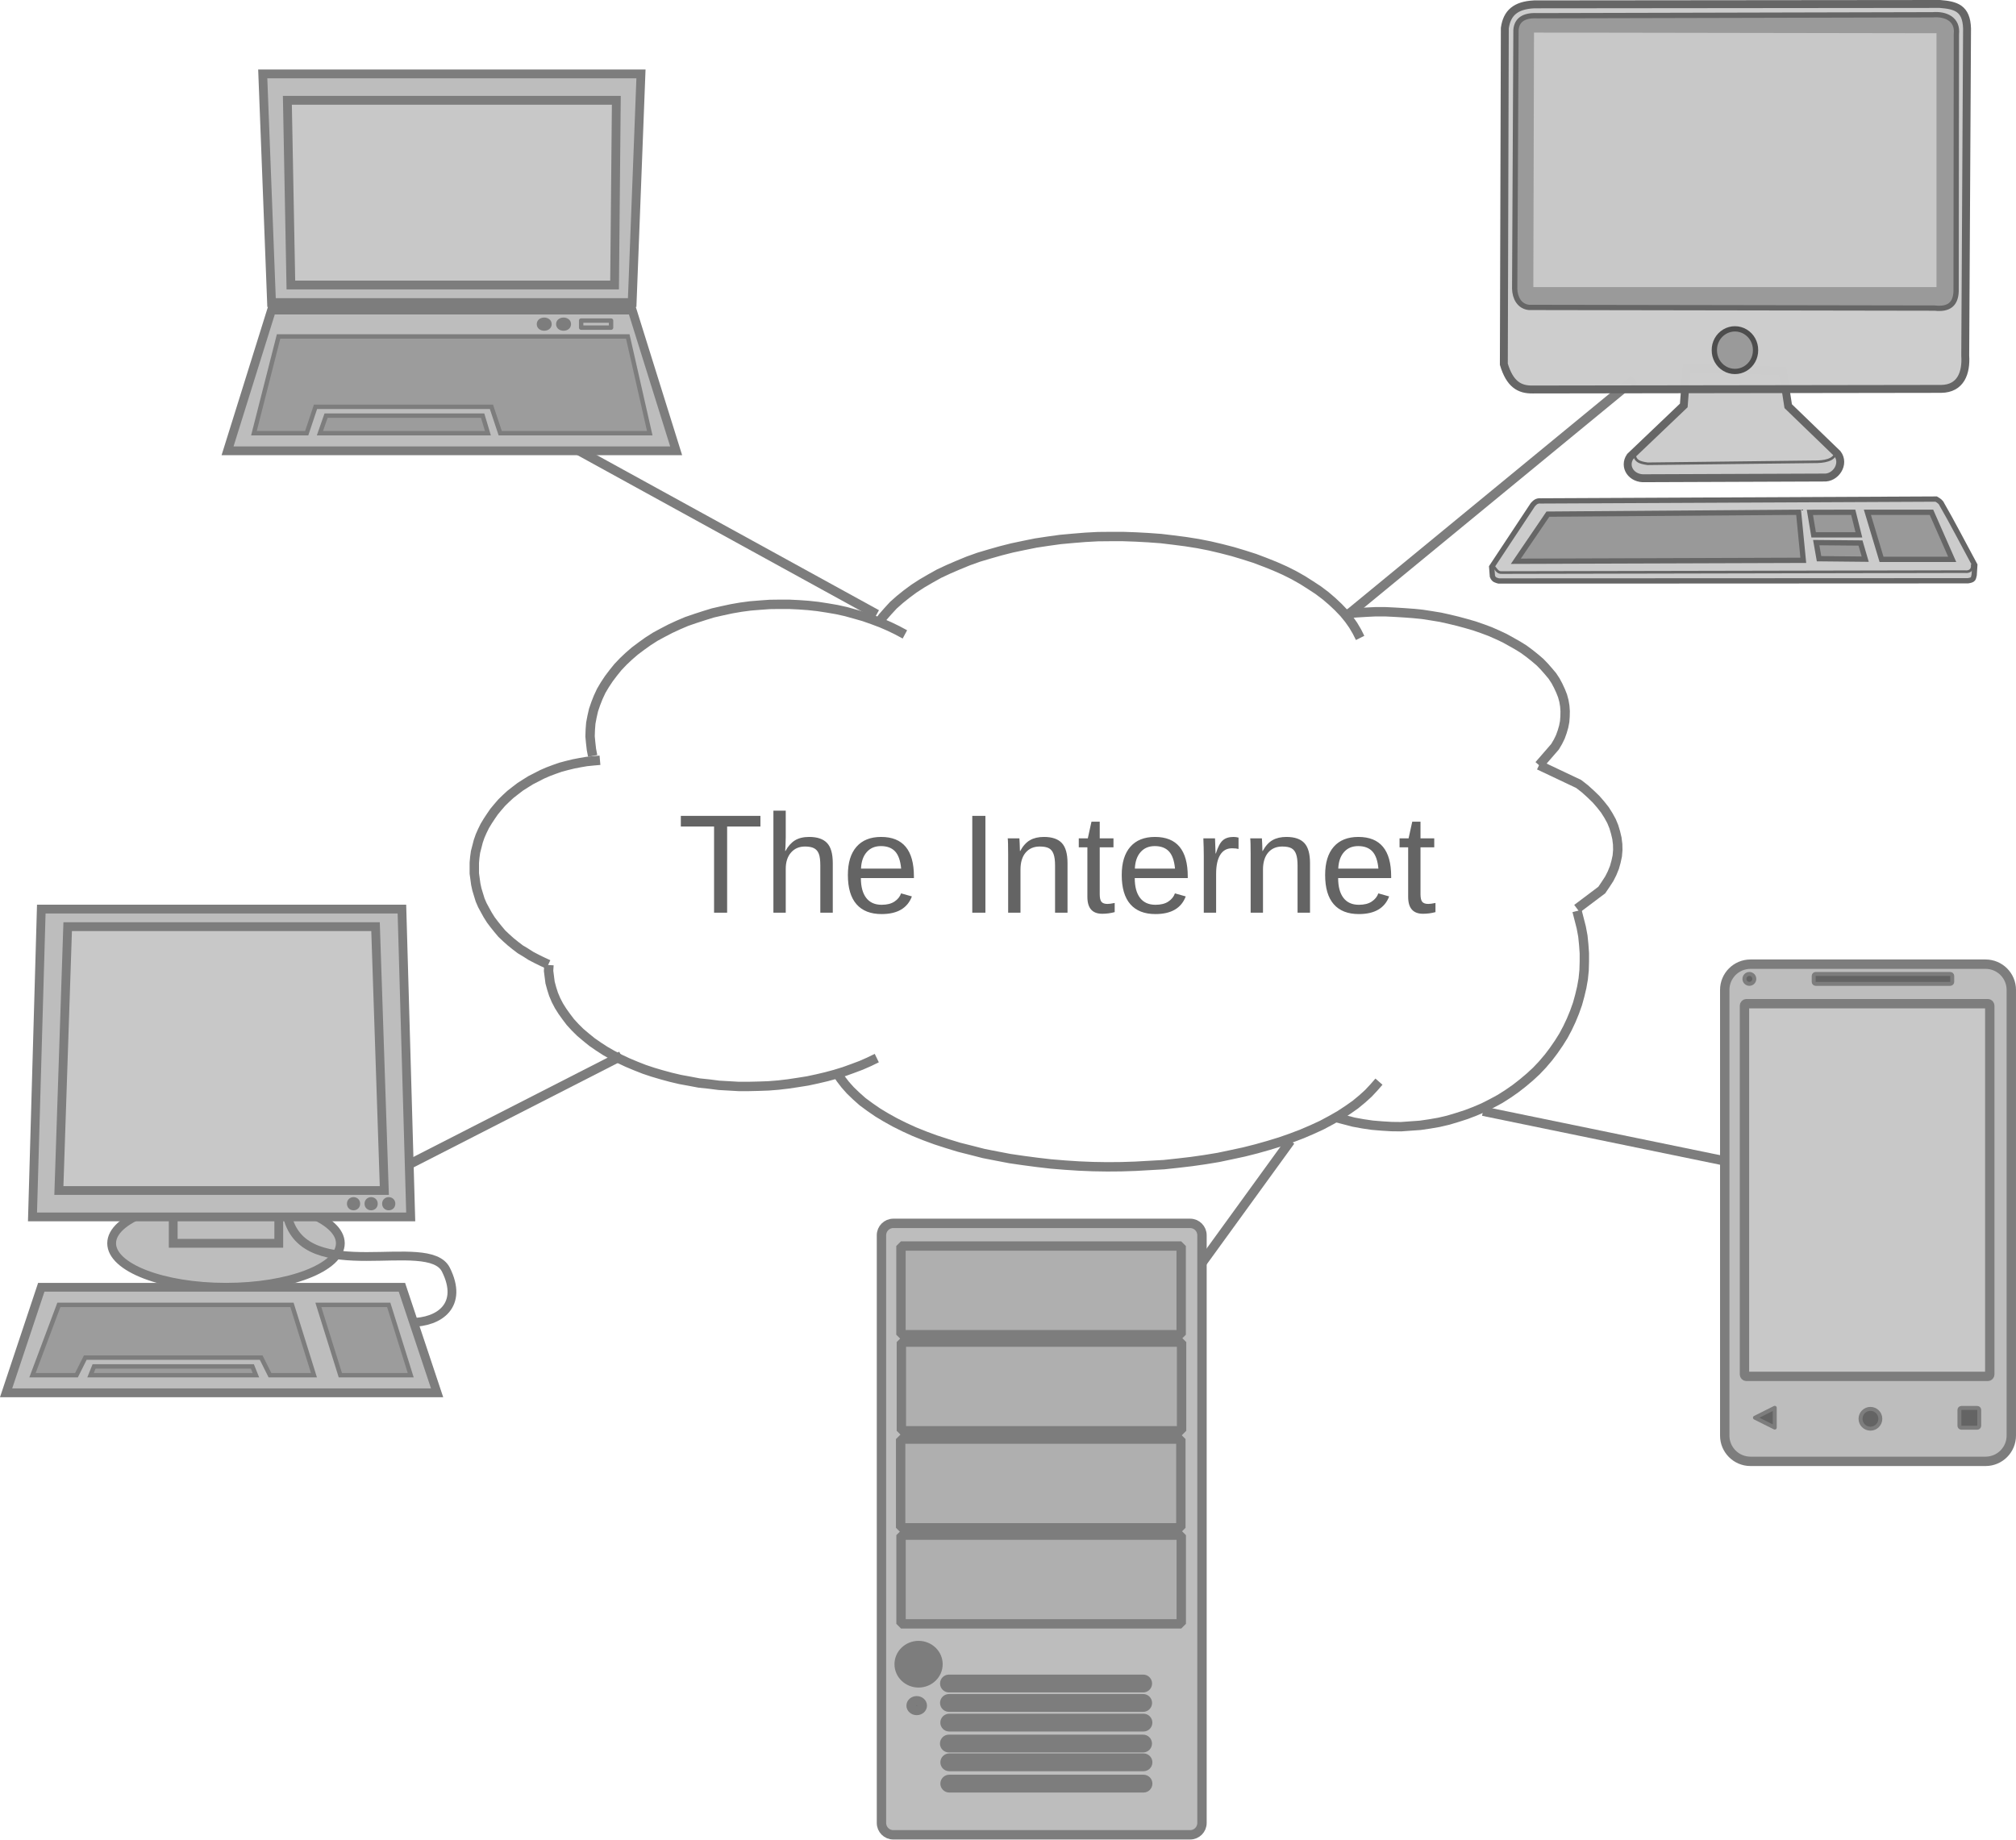
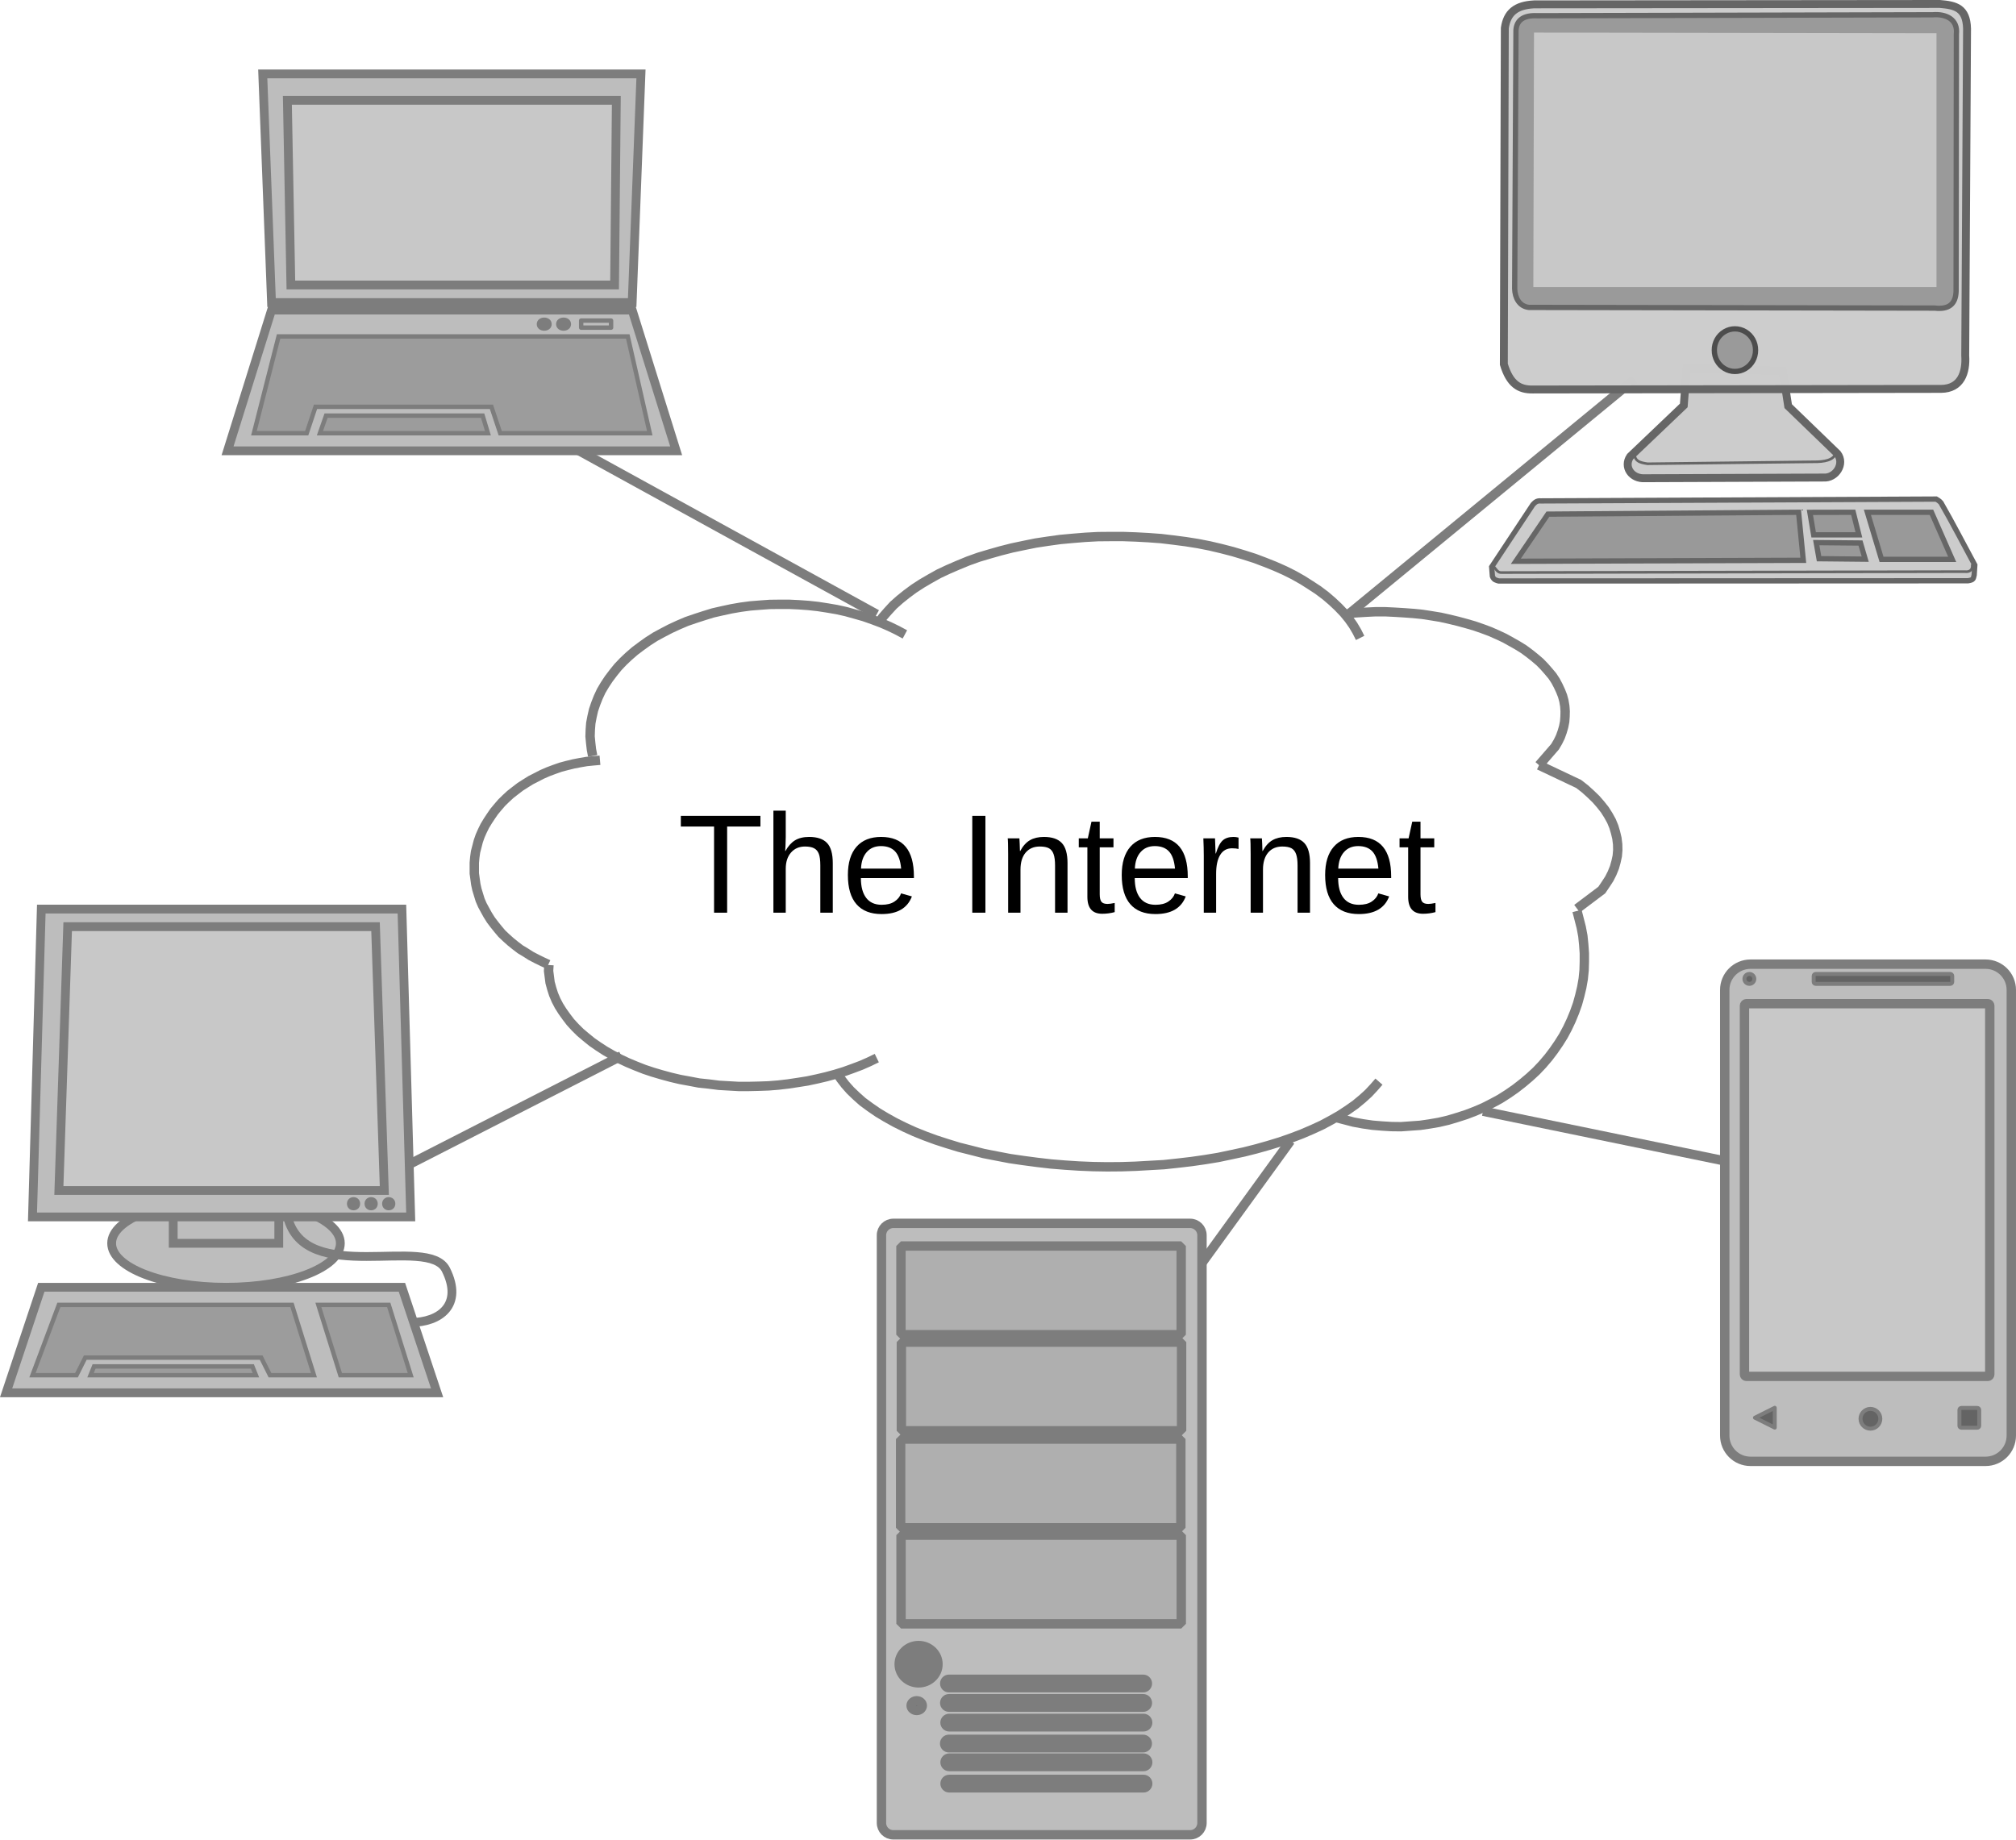
<svg xmlns="http://www.w3.org/2000/svg" width="257.846pt" height="235.3pt" viewBox="0 0 257.846 235.3" version="1.1" id="svg2">
  <defs id="defs4">
    <g id="g6">
      <symbol overflow="visible" id="glyph0-0" style="overflow:visible">
        <path style="stroke:none" d="m 9.898,0 0,-26.047 -9.918,0 0,-3.488 23.766,0 0,3.488 -9.922,0 0,26.047 z m 0,0" id="path9" />
      </symbol>
      <symbol overflow="visible" id="glyph0-1" style="overflow:visible">
        <path style="stroke:none" d="m 20.113,0 -3.727,0 0,-12.617 c -0.004,-1.016 -0.055,-1.965 -0.152,-2.844 -0.102,-0.879 -0.289,-1.582 -0.562,-2.113 -0.309,-0.551 -0.73,-0.965 -1.27,-1.238 -0.543,-0.27 -1.285,-0.406 -2.223,-0.41 -0.93,0.004 -1.887,0.254 -2.867,0.746 -0.988,0.5 -1.949,1.145 -2.887,1.934 l 0,16.543 -3.727,0 0,-30.867 3.727,0 0,11.168 c 1.109,-0.988 2.207,-1.746 3.293,-2.277 1.082,-0.527 2.227,-0.793 3.434,-0.797 2.18,0.004 3.887,0.723 5.117,2.152 1.227,1.438 1.84,3.516 1.844,6.238 z m 0,0" id="path12" />
      </symbol>
      <symbol overflow="visible" id="glyph0-2" style="overflow:visible">
        <path style="stroke:none" d="m 12.32,0.516 c -3.535,0 -6.277,-0.992 -8.223,-2.984 -1.953,-1.984 -2.926,-4.812 -2.926,-8.48 0,-3.605 0.945,-6.477 2.836,-8.617 1.891,-2.133 4.363,-3.203 7.418,-3.207 1.375,0.004 2.59,0.203 3.648,0.598 1.059,0.398 1.984,1.02 2.777,1.863 0.793,0.848 1.402,1.883 1.824,3.105 0.422,1.223 0.633,2.719 0.637,4.492 l 0,2.023 -15.352,0 c -0.004,2.582 0.645,4.551 1.941,5.91 1.297,1.363 3.086,2.047 5.375,2.043 0.816,0.004 1.621,-0.09 2.41,-0.277 0.785,-0.184 1.496,-0.422 2.133,-0.715 0.672,-0.301 1.242,-0.594 1.707,-0.879 0.461,-0.285 0.844,-0.555 1.152,-0.805 l 0.215,0 0,4.066 c -0.438,0.172 -0.977,0.387 -1.625,0.645 -0.648,0.258 -1.23,0.461 -1.746,0.605 C 15.797,0.102 15.137,0.25 14.551,0.355 13.957,0.461 13.215,0.516 12.32,0.516 Z m 4.363,-14.062 c -0.031,-1.004 -0.148,-1.867 -0.359,-2.598 -0.211,-0.727 -0.516,-1.344 -0.91,-1.848 -0.441,-0.551 -1,-0.973 -1.68,-1.27 -0.68,-0.289 -1.523,-0.438 -2.527,-0.438 -0.996,0 -1.84,0.152 -2.531,0.449 -0.695,0.301 -1.324,0.73 -1.891,1.297 -0.559,0.586 -0.984,1.234 -1.273,1.938 -0.293,0.711 -0.477,1.531 -0.551,2.469 z m 0,0" id="path15" />
      </symbol>
      <symbol overflow="visible" id="glyph0-3" style="overflow:visible">
        <path style="stroke:none" d="" id="path18" />
      </symbol>
      <symbol overflow="visible" id="glyph0-4" style="overflow:visible">
        <path style="stroke:none" d="M 13.309,0 1.844,0 l 0,-3.016 3.77,0 0,-23.504 -3.77,0 0,-3.016 11.465,0 0,3.016 -3.766,0 0,23.504 3.766,0 z m 0,0" id="path21" />
      </symbol>
      <symbol overflow="visible" id="glyph0-5" style="overflow:visible">
        <path style="stroke:none" d="m 20.113,0 -3.727,0 0,-12.617 c -0.004,-1.016 -0.055,-1.965 -0.152,-2.844 -0.102,-0.879 -0.289,-1.582 -0.562,-2.113 -0.309,-0.551 -0.73,-0.965 -1.27,-1.238 -0.543,-0.27 -1.285,-0.406 -2.223,-0.41 -0.93,0.004 -1.887,0.254 -2.867,0.746 -0.988,0.5 -1.949,1.145 -2.887,1.934 l 0,16.543 -3.727,0 0,-22.156 3.727,0 0,2.457 c 1.109,-0.988 2.207,-1.746 3.293,-2.277 1.082,-0.527 2.227,-0.793 3.434,-0.797 2.18,0.004 3.887,0.723 5.117,2.152 1.227,1.438 1.84,3.516 1.844,6.238 z m 0,0" id="path24" />
      </symbol>
      <symbol overflow="visible" id="glyph0-6" style="overflow:visible">
        <path style="stroke:none" d="M 9.402,0.438 C 7.363,0.434 5.777,-0.141 4.641,-1.297 3.504,-2.453 2.934,-4.285 2.938,-6.785 l 0,-12.277 -2.52,0 0,-3.094 2.52,0 0,-6.367 3.727,0 0,6.367 6.863,0 0,3.094 -6.863,0 0,10.531 c -0.004,1.125 0.016,1.992 0.059,2.602 0.039,0.609 0.191,1.18 0.457,1.703 0.223,0.469 0.59,0.816 1.094,1.043 0.5,0.234 1.18,0.348 2.043,0.348 0.605,0 1.191,-0.086 1.762,-0.266 0.566,-0.176 0.977,-0.328 1.23,-0.449 l 0.219,0 0,3.352 C 12.824,-0.004 12.113,0.148 11.395,0.266 10.672,0.375 10.008,0.434 9.402,0.438 Z m 0,0" id="path27" />
      </symbol>
      <symbol overflow="visible" id="glyph0-7" style="overflow:visible">
        <path style="stroke:none" d="m 14.441,-18.148 -0.199,0 c -0.281,-0.078 -0.574,-0.129 -0.883,-0.148 -0.312,-0.02 -0.688,-0.031 -1.121,-0.031 -1.008,0 -2.008,0.219 -2.996,0.656 -0.992,0.438 -1.93,1.086 -2.816,1.941 l 0,15.73 -3.727,0 0,-22.156 3.727,0 0,3.293 c 1.359,-1.199 2.547,-2.051 3.559,-2.547 1.012,-0.496 1.992,-0.742 2.949,-0.746 0.379,0.004 0.668,0.012 0.859,0.031 0.191,0.02 0.406,0.051 0.648,0.086 z m 0,0" id="path30" />
      </symbol>
    </g>
  </defs>
  <g id="surface1686" transform="matrix(0.5,0,0,0.5,-38.83932,13.78761)">
    <path style="fill:none;stroke:#7d7d7d;stroke-width:2.4;stroke-linecap:butt;stroke-linejoin:miter;stroke-miterlimit:10;stroke-dasharray:none;stroke-opacity:1" d="m 214.762,81.664 87.178,47.915" id="path301" />
    <path style="fill:none;stroke:#7d7d7d;stroke-width:2.4;stroke-linecap:butt;stroke-linejoin:miter;stroke-miterlimit:10;stroke-dasharray:none;stroke-opacity:1" d="m 236.627,242.552 -58.086,29.695" id="path301-9-0" />
    <path style="fill:none;stroke:#7d7d7d;stroke-width:2.4;stroke-linecap:butt;stroke-linejoin:miter;stroke-miterlimit:10;stroke-dasharray:none;stroke-opacity:1" d="m 533.523,272.439 -76.491,-15.739" id="path301-9-1" />
    <path style="fill:none;stroke:#7d7d7d;stroke-width:2.4;stroke-linecap:butt;stroke-linejoin:miter;stroke-miterlimit:10;stroke-dasharray:none;stroke-opacity:1" d="M 495.741,69.461 422.748,129.478" id="path301-9" />
    <g id="g4382" transform="matrix(0.75,0,0,0.75,89.94321,56.7809)">
      <path id="path55" d="m 447.541,105.124 -1.098,-2.184 -1.266,-2.145 -1.48,-2.105 -1.687,-2.066 -1.941,-2.027 -2.07,-1.949 -2.238,-1.914 -2.531,-1.91 -2.621,-1.715 -2.699,-1.715 -3.043,-1.719 -3.039,-1.52 -3.336,-1.48 -3.422,-1.367 -3.504,-1.324 -3.672,-1.172 -3.758,-1.129 -3.93,-1.016 -3.969,-0.934 -3.969,-0.781 -4.18,-0.664 -4.223,-0.547 -4.223,-0.504 -4.266,-0.312 -4.266,-0.234 -4.391,-0.156 -4.309,0 -4.305,0.039 -4.309,0.234 -4.305,0.352 -4.223,0.387 -4.223,0.586 -4.141,0.625 -4.051,0.82 -4.055,0.855 -3.844,0.977 -3.844,1.09 -3.672,1.094 -3.59,1.285 -3.418,1.406 -3.336,1.441 -3.168,1.484 -3,1.676 -2.871,1.676 -2.703,1.754 -2.531,1.875 -2.281,1.832 -2.195,1.949 -1.898,2.066 -1.773,2.027 -1.523,2.105" style="fill:none;stroke:#7d7d7d;stroke-width:3.2;stroke-linecap:butt;stroke-linejoin:miter;stroke-miterlimit:10;stroke-dasharray:none;stroke-opacity:1" />
      <path id="path59" d="m 292.276,103.917 -2.617,-1.402 -2.66,-1.289 -2.785,-1.207 -2.914,-1.094 -3,-1.055 -2.996,-0.855 -3.082,-0.859 -3.168,-0.703 -3.168,-0.543 -3.293,-0.508 -3.25,-0.352 -3.254,-0.234 -3.293,-0.156 -3.379,0 -3.207,0.04 -3.293,0.234 -3.379,0.273 -3.211,0.43 -3.168,0.547 -3.25,0.699 -3.082,0.703 -3.039,0.937 -3,0.973 -2.957,1.016 -2.828,1.207 -2.703,1.25 -2.617,1.363 -2.531,1.367 -2.492,1.598 -2.238,1.598 -2.238,1.68 -2.07,1.793 -1.898,1.793 -1.816,1.91 -1.605,1.988 -1.477,1.953 -1.395,2.105 -1.223,2.066 -1.016,2.184 -0.844,2.145 -0.762,2.223 -0.504,2.223 -0.422,2.223 -0.172,2.184 -0.082,2.34 0.211,2.223 0.254,2.223 0.422,2.227" style="fill:none;stroke:#7d7d7d;stroke-width:3.2;stroke-linecap:butt;stroke-linejoin:miter;stroke-miterlimit:10;stroke-dasharray:none;stroke-opacity:1" />
      <path id="path63" d="m 170.877,216.702 -0.128,1.988 0.508,3.977 0.551,2.027 0.633,1.992 0.844,1.988 1.012,1.949 1.184,1.871 1.309,1.832 1.395,1.836 1.648,1.793 1.73,1.715 1.984,1.676 2.027,1.641 2.195,1.52 2.281,1.48 2.449,1.406 2.531,1.324 2.66,1.25 2.789,1.168 2.871,1.133 2.914,0.973 3.039,0.898 3.168,0.859 3.125,0.738 3.207,0.586 3.293,0.625 3.379,0.352 3.336,0.43 3.336,0.192 3.422,0.196 3.418,0 3.379,-0.078 3.379,-0.118 3.379,-0.27 3.336,-0.391 3.375,-0.508 3.211,-0.508 3.293,-0.703 3.125,-0.738 3.039,-0.82 3.043,-0.937 2.914,-1.051 2.91,-1.094 2.746,-1.207 2.574,-1.25" style="fill:none;stroke:#7d7d7d;stroke-width:3.2;stroke-linecap:butt;stroke-linejoin:miter;stroke-miterlimit:10;stroke-dasharray:none;stroke-opacity:1" />
      <path id="path67" d="m 508.557,148.53 5.449,-6.277 1.012,-1.715 0.805,-1.641 0.633,-1.754 0.508,-1.754 0.336,-1.719 0.128,-1.715 0.04,-1.793 -0.126,-1.793 -0.297,-1.758 -0.465,-1.715 -0.676,-1.715 -0.801,-1.715 -0.887,-1.68 -1.098,-1.676 -1.309,-1.559 -1.437,-1.641 -1.477,-1.52 -1.73,-1.48 -1.816,-1.445 -1.941,-1.441 -2.07,-1.289 -2.195,-1.246 -2.324,-1.289 -2.406,-1.129 -2.574,-1.133 -2.617,-0.973 -2.703,-0.937 -2.832,-0.82 -2.871,-0.777 -2.914,-0.703 -2.996,-0.664 -3.082,-0.504 -3.039,-0.469 -3.125,-0.313 -3.168,-0.234 -3.211,-0.196 -3.207,-0.156 -3.254,0 -3.164,0.156 -3.211,0.196 -3.168,0.234" style="fill:none;stroke:#7d7d7d;stroke-width:3.2;stroke-linecap:butt;stroke-linejoin:miter;stroke-miterlimit:10;stroke-dasharray:none;stroke-opacity:1" />
      <path id="path71" d="m 521.522,197.475 8.445,-6.359 1.266,-1.871 1.27,-1.949 0.969,-1.91 0.805,-1.988 0.547,-1.953 0.422,-1.949 0.172,-2.027 -0.042,-1.949 -0.254,-2.066 -0.465,-1.949 -0.59,-1.992 -0.805,-1.949 -1.055,-1.91 -1.184,-1.871 -1.477,-1.871 -1.563,-1.797 -1.859,-1.793 -1.898,-1.715 -2.152,-1.676 -13.516,-6.398" style="fill:none;stroke:#7d7d7d;stroke-width:3.2;stroke-linecap:butt;stroke-linejoin:miter;stroke-miterlimit:10;stroke-dasharray:none;stroke-opacity:1" />
      <path id="path75" d="m 439.014,268.647 3.164,0.82 3.125,0.816 3.211,0.586 3.207,0.469 3.297,0.273 3.207,0.196 3.25,0.04 3.254,-0.234 3.293,-0.234 3.211,-0.469 3.164,-0.547 3.168,-0.738 3.125,-0.937 3.039,-0.977 3.043,-1.168 2.91,-1.25 2.832,-1.441 2.742,-1.48 2.703,-1.719 2.578,-1.793 2.449,-1.91 2.363,-1.988 2.281,-2.105 2.109,-2.227 2.027,-2.379 1.773,-2.34 1.773,-2.57 1.563,-2.496 1.395,-2.613 1.266,-2.691 1.141,-2.77 1.012,-2.848 0.762,-2.77 0.676,-2.844 0.508,-2.887 0.293,-2.926 0.086,-2.926 0,-2.926 -0.211,-2.922 -0.297,-2.926 -0.547,-2.926 -1.437,-5.617" style="fill:none;stroke:#7d7d7d;stroke-width:3.2;stroke-linecap:butt;stroke-linejoin:miter;stroke-miterlimit:10;stroke-dasharray:none;stroke-opacity:1" />
      <path id="path79" d="m 188.276,146.854 -2.238,0.196 -2.324,0.234 -2.281,0.391 -2.195,0.426 -2.238,0.547 -2.195,0.586 -2.109,0.742 -2.07,0.777 -2.07,0.898 -1.898,0.977 -1.984,1.012 -1.816,1.133 -1.773,1.129 -1.687,1.289 -1.691,1.324 -1.477,1.363 -1.477,1.445 -1.313,1.52 -1.266,1.523 -1.098,1.598 -1.055,1.598 -1.016,1.68 -0.844,1.715 -0.758,1.715 -0.637,1.832 -0.461,1.797 -0.465,1.793 -0.254,1.832 -0.168,1.871 0,3.668 0.25,1.832 0.254,1.871 0.383,1.754 0.547,1.797 0.551,1.793 0.758,1.754 0.93,1.719 0.93,1.676 1.055,1.676 1.184,1.559 1.223,1.523 1.309,1.559 1.438,1.367 1.563,1.402 1.645,1.324 1.691,1.289 1.816,1.09 1.773,1.133 1.941,1.016 1.984,0.973 2.027,0.937" style="fill:none;stroke:#7d7d7d;stroke-width:3.2;stroke-linecap:butt;stroke-linejoin:miter;stroke-miterlimit:10;stroke-dasharray:none;stroke-opacity:1" />
      <path id="path83" d="m 268.967,253.358 1.395,2.105 1.563,2.031 1.73,1.949 2.027,1.949 2.195,1.949 2.492,1.832 2.66,1.836 2.785,1.676 3.082,1.715 3.297,1.641 3.336,1.52 3.586,1.441 3.719,1.367 3.969,1.285 3.969,1.211 4.18,1.051 4.266,1.094 4.391,0.855 4.477,0.859 4.562,0.664 4.727,0.625 4.688,0.543 4.773,0.391 4.77,0.313 4.812,0.196 4.859,0.078 4.855,-0.04 4.812,-0.156 4.813,-0.273 4.859,-0.273 4.727,-0.508 4.645,-0.543 4.645,-0.664 4.52,-0.742 4.434,-0.934 4.352,-0.937 4.18,-1.055 4.137,-1.168 3.969,-1.211 3.801,-1.324 3.676,-1.402 3.461,-1.484 3.379,-1.559 3.125,-1.676 2.953,-1.68 2.789,-1.832 2.492,-1.754 2.363,-1.949 2.109,-1.914 1.859,-1.988 1.73,-1.988" style="fill:none;stroke:#7d7d7d;stroke-width:3.2;stroke-linecap:butt;stroke-linejoin:miter;stroke-miterlimit:10;stroke-dasharray:none;stroke-opacity:1" />
    </g>
    <g id="g4147" transform="matrix(0.9,0,0,0.9,-201.2365,-212.2544)">
      <path id="path588" d="m 406.64,558.61 c 0,6.904 -14.551,12.5 -32.5,12.5 -17.949,0 -32.5,-5.596 -32.5,-12.5 0,-6.904 14.551,-12.5 32.5,-12.5 17.949,0 32.5,5.596 32.5,12.5" style="fill:#bdbdbd;fill-rule:evenodd;stroke:#7d7d7d;stroke-width:2.5;stroke-miterlimit:10" />
      <path id="path590" d="m 359.14,531.11 30,0 0,27.5 -30,0 z" style="fill:#bdbdbd;fill-rule:evenodd;stroke:#7d7d7d;stroke-width:2.5;stroke-miterlimit:10" />
      <path id="path592" d="m 321.64,463.61 102.5,0 2.5,87.5 -107.5,0 z" style="fill:#bdbdbd;fill-rule:evenodd;stroke:#7d7d7d;stroke-width:2.5;stroke-miterlimit:10" />
      <g id="g4637">
        <path style="fill:#c8c8c8;fill-opacity:1;fill-rule:evenodd;stroke:#7d7d7d;stroke-width:2.5;stroke-miterlimit:10" d="m 329.14,468.61 87.5,0 2.5,75 -92.5,0 z" id="path594" />
      </g>
      <path id="path596" d="m 321.64,571.11 102.5,0 10,30 -122.5,0 z" style="fill:#bdbdbd;fill-rule:evenodd;stroke:#7d7d7d;stroke-width:2.5;stroke-miterlimit:10" />
      <path id="path598" d="m 326.64,576.11 66.25,0 6.25,20 -12.5,0 -2.5,-5 -50,0 -2.5,5 -12.5,0 z" style="fill:#9c9c9c;fill-rule:evenodd;stroke:#7d7d7d;stroke-width:1.25;stroke-miterlimit:10" />
      <path id="path600" d="m 400.39,576.11 20,0 6.25,20 -20,0 z" style="fill:#9c9c9c;fill-rule:evenodd;stroke:#7d7d7d;stroke-width:1.25;stroke-miterlimit:10" />
      <path id="path602" d="m 336.64,593.61 45,0 1.001,2.5 -47.002,0 z" style="fill:#9c9c9c;fill-rule:evenodd;stroke:#7d7d7d;stroke-width:1.25;stroke-miterlimit:10" />
      <path id="path604" d="m 426.64,581.11 c 8.301,0 15,-5 10,-15 -5,-10 -40,5 -45,-15" style="fill:none;stroke:#7d7d7d;stroke-width:2.5;stroke-miterlimit:10" />
      <path id="path606" d="m 416.64,547.36 c 0,1.665 -2.5,1.665 -2.5,0 0,-1.665 2.5,-1.665 2.5,0" style="fill:#7d7d7d;fill-rule:evenodd;stroke:#7d7d7d;stroke-width:1.25;stroke-miterlimit:10" />
      <path id="path608" d="m 421.64,547.36 c 0,1.665 -2.5,1.665 -2.5,0 0,-1.665 2.5,-1.665 2.5,0" style="fill:#7d7d7d;fill-rule:evenodd;stroke:#7d7d7d;stroke-width:1.25;stroke-miterlimit:10" />
      <path id="path610" d="m 411.64,547.36 c 0,1.665 -2.5,1.665 -2.5,0 0,-1.665 2.5,-1.665 2.5,0" style="fill:#7d7d7d;fill-rule:evenodd;stroke:#7d7d7d;stroke-width:1.25;stroke-miterlimit:10" />
    </g>
-     <text xml:space="preserve" style="font-style:normal;font-weight:normal;font-size:18px;line-height:125%;font-family:sans-serif;letter-spacing:0px;word-spacing:0px;fill:#646464;fill-opacity:1;stroke:none;stroke-width:1px;stroke-linecap:butt;stroke-linejoin:miter;stroke-opacity:1;" x="251.023" y="205.912" id="text4457">
-       <tspan id="tspan4459" x="251.023" y="205.912" style="font-style:normal;font-variant:normal;font-weight:normal;font-stretch:normal;font-size:36px;font-family:Arial;-inkscape-font-specification:Arial;fill:#646464;fill-opacity:1;">The Internet</tspan>
+     <text xml:space="preserve" style="font-style:normal;font-weight:normal;font-size:18px;line-height:125%;font-family:sans-serif;letter-spacing:0px;word-spacing:0px;fill:#000000;fill-opacity:1;stroke:none;stroke-width:1px;stroke-linecap:butt;stroke-linejoin:miter;stroke-opacity:1;" x="251.023" y="205.912" id="text4457">
+       <tspan id="tspan4459" x="251.023" y="205.912" style="font-style:normal;font-variant:normal;font-weight:normal;font-stretch:normal;font-size:36px;font-family:Arial;-inkscape-font-specification:Arial;fill:#000000;fill-opacity:1;">The Internet</tspan>
    </text>
    <g transform="matrix(0.9,0,0,0.9,-144.2366,-439.5851)" id="g4143">
      <path style="fill:#bdbdbd;fill-rule:evenodd;stroke:#7d7d7d;stroke-width:2.5;stroke-miterlimit:10" d="m 321.25,478.8 107.5,0 -2.5,65 -102.5,0 z" id="path634" />
      <path style="fill:#c8c8c8;fill-opacity:1;fill-rule:evenodd;stroke:#7d7d7d;stroke-width:2.5;stroke-miterlimit:10" d="m 328.25,486.3 93.496,0 -0.498,52.5 -92.002,0 z" id="path636" />
      <path style="fill:#bdbdbd;fill-rule:evenodd;stroke:#7d7d7d;stroke-width:2.5;stroke-miterlimit:10" d="m 323.75,545.93 102.5,0 12.5,40 -127.5,0 z" id="path638" />
      <path style="fill:#9c9c9c;fill-rule:evenodd;stroke:#7d7d7d;stroke-width:1.25;stroke-miterlimit:10" d="m 325.75,553.43 99.248,0 6.25,27.5 -42.5,0 -2.5,-7.5 -50,0 -2.5,7.5 -15,0 z" id="path640" />
      <path style="fill:#9c9c9c;fill-rule:evenodd;stroke:#7d7d7d;stroke-width:1.25;stroke-miterlimit:10" d="m 339.25,575.93 44.502,0 1.499,5 -47.749,0 z" id="path642" />
      <path style="fill:#7d7d7d;fill-rule:evenodd;stroke:#7d7d7d;stroke-width:1.25;stroke-miterlimit:10" d="m 402.75,549.93 c 0,1.665 -2.998,1.665 -2.998,0 0,-1.665 2.998,-1.665 2.998,0" id="path644" />
      <path style="fill:#7d7d7d;fill-rule:evenodd;stroke:#7d7d7d;stroke-width:1.25;stroke-miterlimit:10" d="m 408.25,549.93 c 0,1.665 -3.003,1.665 -3.003,0 0,-1.665 3.003,-1.665 3.003,0" id="path646" />
      <path style="fill:none;fill-rule:evenodd;stroke:#7d7d7d;stroke-width:1.25;stroke-linejoin:round;stroke-miterlimit:10" d="m 411.75,548.92 8.501,0 0,2.002 -8.501,0 z" id="path648" />
    </g>
    <g transform="matrix(0.675,0,0,0.675,262.4521,-404.8529)" id="g4149">
      <path style="fill:#cccccc;stroke:#666666;stroke-width:3" d="m 364.35,712.6 -20.3,19.35 c -2.64,3.88 0.48,8.58 5.67,8.23 l 67.58,-0.26 c 4.61,0.35 8.23,-5.19 5.28,-9.03 l -18.66,-18.03 -2.06,-13.36 -36.42,-1.07 -1.09,14.17 z" id="path3328" />
      <path d="m 296.53,569.58 -0.37,127.4 c 2.27,7.54 5.88,9.65 10.9,9.57 l 154.79,-0.23 c 7.53,-0.06 9.6,-6.18 9.16,-12.62 l 0.69,-123.94 c -0.22,-7.82 -4.33,-8.84 -10.28,-9.33 l -153.76,0.15 c -7.06,0.35 -10.3,3.24 -11.13,9 z" style="fill:#cccccc;fill-opacity:0.992;stroke:#666666;stroke-width:3" id="path3330" />
      <path style="fill:#999999;fill-opacity:0.992;stroke:#666666;stroke-width:2" d="m 300.76,570.32 -0.49,98.03 c 0.08,3.39 1.74,6.7 5.4,7.09 l 153.76,0.26 c 5.58,0.63 7.95,-1.69 8.12,-6.35 l 0.11,-97.47 c 0.62,-5.66 -3.99,-7.76 -8.94,-7.35 l -149.96,0.36 c -5.12,-0.24 -7.73,1.68 -8,5.43 z" id="path3332" />
      <path d="m 391.55,691.64 a 7.81,7.984 0 1 1 -15.619,0 7.81,7.984 0 1 1 15.619,0 z" style="fill:#999999;fill-opacity:0.992;stroke:#4d4d4d;stroke-width:2" id="path3338" />
      <path style="fill:#c8c8c8;fill-opacity:0.992" d="m 307.59,571.28 -0.25,96.47 152.78,0 0,-96.22 -152.53,-0.25 z" id="path3987" />
      <path d="m 345.71,730.16 c -0.312,3.62 2.045,4.1 4.918,4.54 l 64.447,-0.76 c 3.847,-0.15 7.051,-1.19 6.886,-4.29" style="fill:none;stroke:#666666;stroke-width:0.987" id="path3989" />
      <path style="fill:#cccccc;stroke:#666666;stroke-width:2" d="m 307.14,750.22 -15.59,23.57 0.28,3.57 c 0.56,1.43 1.43,1.47 2.38,1.76 l 177.85,-0.08 c 2.24,-0.34 1.98,-0.86 2.34,-2.2 l 0.24,-3.76 c -4.15,-7.66 -8.64,-16.36 -12.47,-22.97 -0.41,-0.99 -1.29,-1.51 -2.17,-2.03 l -149.82,0.7 c -1.65,-0.16 -2.31,0.68 -3.04,1.44 z" id="path3991" />
      <path style="fill:none;stroke:#666666" d="m 292.14,773.43 c 0.96,1.06 1.64,2.68 3.22,2.5 l 175.35,-0.35 c 2.63,0.33 3.2,-1.39 2.92,-2.78" id="path3993" />
      <path style="fill:#999999;stroke:#666666;stroke-width:2" d="m 312.86,753.79 -12.15,17.86 108.93,-0.36 -1.78,-18.21 -95,0.71 z" id="path3995" />
      <path d="m 412.14,753.12 1.43,8.529 17.14,0 -2.14,-8.57 z" style="fill:#999999;stroke:#666666;stroke-width:2" id="path3997" />
      <path style="fill:#999999;stroke:#666666;stroke-width:2" d="m 433.93,753.08 5.36,17.85 26.78,0 -7.86,-17.85 -24.28,0 z" id="path3999" />
      <path d="m 414.54,764.58 1.07,6.102 17.5,0.176 -1.79,-6.124 -16.78,-0.154 z" style="fill:#999999;stroke:#666666;stroke-width:2" id="path4001" />
    </g>
    <g id="g4640" transform="matrix(0.75,0,0,0.75,83.88105,51.93117)">
      <g id="g4209" transform="matrix(0.675,0,0,0.675,478.6949,182.3371)">
        <rect ry="13.02" y="60.052" x="150.052" height="251.245" width="144.798" id="rect4148" style="fill:#bdbdbd;fill-opacity:1;stroke:#7d7d7d;stroke-width:4.741;stroke-linecap:round;stroke-linejoin:round;stroke-miterlimit:1;stroke-dasharray:none;stroke-opacity:1" />
        <rect rx="0.993" ry="1.049" y="80.024" x="160.024" height="188.335" width="123.946" id="rect4150" style="fill:#c8c8c8;fill-opacity:1;stroke:#7d7d7d;stroke-width:4.741;stroke-linecap:round;stroke-linejoin:round;stroke-miterlimit:1;stroke-dasharray:none;stroke-opacity:1" />
        <circle r="5" cy="289.787" cx="223.667" id="path4154" style="fill:#646464;fill-opacity:1;stroke:#7d7d7d;stroke-width:2;stroke-linecap:round;stroke-linejoin:round;stroke-miterlimit:2;stroke-dasharray:none;stroke-opacity:1" />
        <rect ry="1" rx="0.994" y="284.307" x="268.639" height="10" width="10" id="rect4156" style="fill:#646464;fill-opacity:1;stroke:#7d7d7d;stroke-width:2;stroke-linecap:round;stroke-linejoin:round;stroke-miterlimit:2;stroke-dasharray:none;stroke-opacity:1" />
        <path id="path4162" d="m 165.32,289.241 10,-5 0,10 z" style="fill:#646464;fill-opacity:1;fill-rule:evenodd;stroke:#7d7d7d;stroke-width:2;stroke-linecap:butt;stroke-linejoin:round;stroke-miterlimit:2;stroke-dasharray:none;stroke-opacity:1" />
        <circle r="2.5" cy="67.5" cx="162.5" id="path4164" style="fill:#646464;fill-opacity:1;stroke:#7d7d7d;stroke-width:2;stroke-linecap:round;stroke-linejoin:round;stroke-miterlimit:1;stroke-dasharray:none;stroke-opacity:1" />
        <rect ry="1" rx="0.994" y="65" x="195" height="5" width="70" id="rect4166" style="fill:#646464;fill-opacity:1;stroke:#7d7d7d;stroke-width:2;stroke-linecap:round;stroke-linejoin:round;stroke-miterlimit:1;stroke-dasharray:none;stroke-opacity:1" />
      </g>
    </g>
    <path style="fill:none;stroke:#7d7d7d;stroke-width:2.4;stroke-linecap:butt;stroke-linejoin:miter;stroke-miterlimit:10;stroke-dasharray:none;stroke-opacity:1" d="m 407.777,264.302 -34.428,47.479" id="path301-9-3" />
    <g transform="matrix(0.02141437,0,0,0.02141438,422.3164,272.8063)" id="g4402">
      <g id="g4622" transform="translate(-600.5212,-1401.216)">
        <rect style="fill:#bdbdbd;fill-opacity:1;stroke:#7d7d7d;stroke-width:112.074;stroke-linejoin:miter;stroke-miterlimit:1;stroke-dasharray:none;stroke-opacity:1" id="rect4285" width="3828.674" height="7304.868" x="-4963.926" y="1989.097" ry="141.736" />
        <rect style="fill:#afafaf;fill-opacity:1;stroke:#7d7d7d;stroke-width:112.074;stroke-linejoin:miter;stroke-miterlimit:1;stroke-dasharray:none;stroke-opacity:1" id="rect4287" width="3347.206" height="1059.781" x="-4731.025" y="2259.822" ry="0" />
        <rect style="fill:#afafaf;fill-opacity:1;stroke:#7d7d7d;stroke-width:112.074;stroke-linejoin:miter;stroke-miterlimit:1;stroke-dasharray:none;stroke-opacity:1" id="rect4287-4" width="3347.206" height="1059.781" x="-4726.243" y="3407.507" ry="0" />
        <rect style="fill:#afafaf;fill-opacity:1;stroke:#7d7d7d;stroke-width:112.074;stroke-linejoin:miter;stroke-miterlimit:1;stroke-dasharray:none;stroke-opacity:1" id="rect4287-9" width="3347.206" height="1059.781" x="-4734.939" y="4566.101" ry="0" />
        <rect style="fill:#afafaf;fill-opacity:1;stroke:#7d7d7d;stroke-width:112.074;stroke-linejoin:miter;stroke-miterlimit:1;stroke-dasharray:none;stroke-opacity:1" id="rect4287-4-9" width="3347.206" height="1059.781" x="-4730.157" y="5713.785" ry="0" />
        <ellipse style="fill:#7d7d7d;fill-opacity:1;stroke:#7d7d7d;stroke-width:112.074;stroke-linejoin:miter;stroke-miterlimit:1;stroke-dasharray:none;stroke-opacity:1" id="path4322" cx="-4520.638" cy="7255.644" rx="231.802" ry="222.886" />
        <ellipse style="fill:#646464;fill-opacity:1;stroke:#7d7d7d;stroke-width:112.074;stroke-linejoin:miter;stroke-miterlimit:1;stroke-dasharray:none;stroke-opacity:1" id="path4324" cx="-4542.927" cy="7750.452" rx="66.866" ry="57.95" />
        <rect style="fill:#646464;fill-opacity:1;stroke:#7d7d7d;stroke-width:112.074;stroke-linejoin:miter;stroke-miterlimit:1;stroke-dasharray:none;stroke-opacity:1" id="rect4326" width="2420.804" height="100.867" x="-4208.151" y="7435.768" ry="50.433" />
        <rect style="fill:#646464;fill-opacity:1;stroke:#7d7d7d;stroke-width:112.074;stroke-linejoin:miter;stroke-miterlimit:1;stroke-dasharray:none;stroke-opacity:1" id="rect4326-4" width="2420.804" height="100.867" x="-4208.151" y="7667.94" ry="50.433" />
        <rect style="fill:#646464;fill-opacity:1;stroke:#7d7d7d;stroke-width:112.074;stroke-linejoin:miter;stroke-miterlimit:1;stroke-dasharray:none;stroke-opacity:1" id="rect4326-1" width="2420.804" height="100.867" x="-4204.775" y="7903.042" ry="50.433" />
        <rect style="fill:#646464;fill-opacity:1;stroke:#7d7d7d;stroke-width:112.074;stroke-linejoin:miter;stroke-miterlimit:1;stroke-dasharray:none;stroke-opacity:1" id="rect4326-4-2" width="2420.804" height="100.867" x="-4209.233" y="8153.045" ry="50.433" />
        <rect style="fill:#646464;fill-opacity:1;stroke:#7d7d7d;stroke-width:112.074;stroke-linejoin:miter;stroke-miterlimit:1;stroke-dasharray:none;stroke-opacity:1" id="rect4326-1-7" width="2420.804" height="100.867" x="-4204.327" y="8377.385" ry="50.433" />
        <rect style="fill:#646464;fill-opacity:1;stroke:#7d7d7d;stroke-width:112.074;stroke-linejoin:miter;stroke-miterlimit:1;stroke-dasharray:none;stroke-opacity:1" id="rect4326-4-2-0" width="2420.804" height="100.867" x="-4204.327" y="8631.847" ry="50.433" />
      </g>
    </g>
  </g>
</svg>
